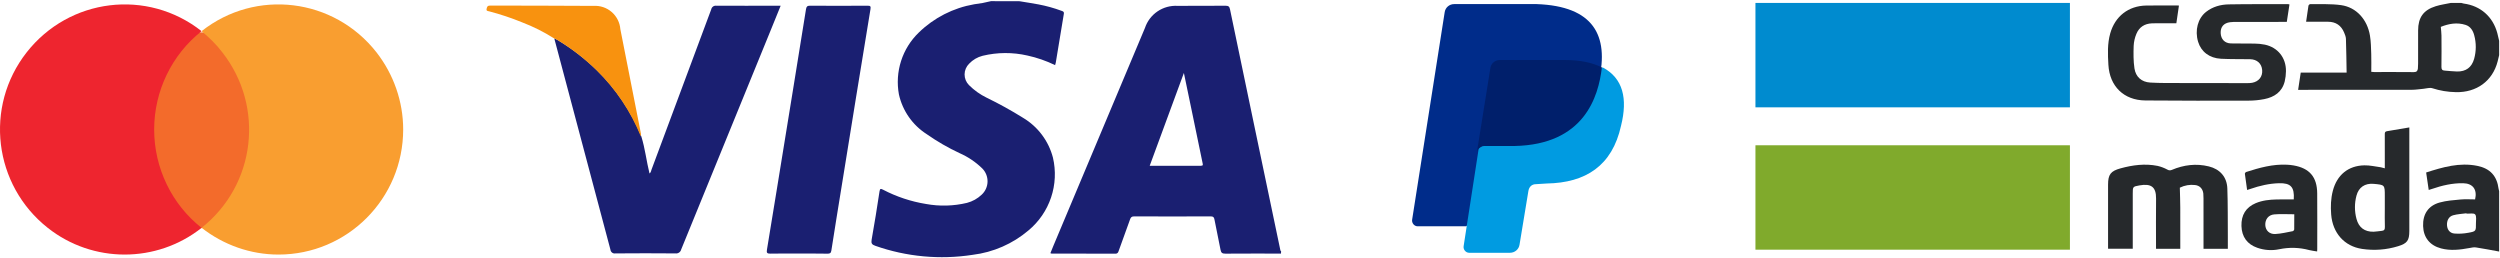
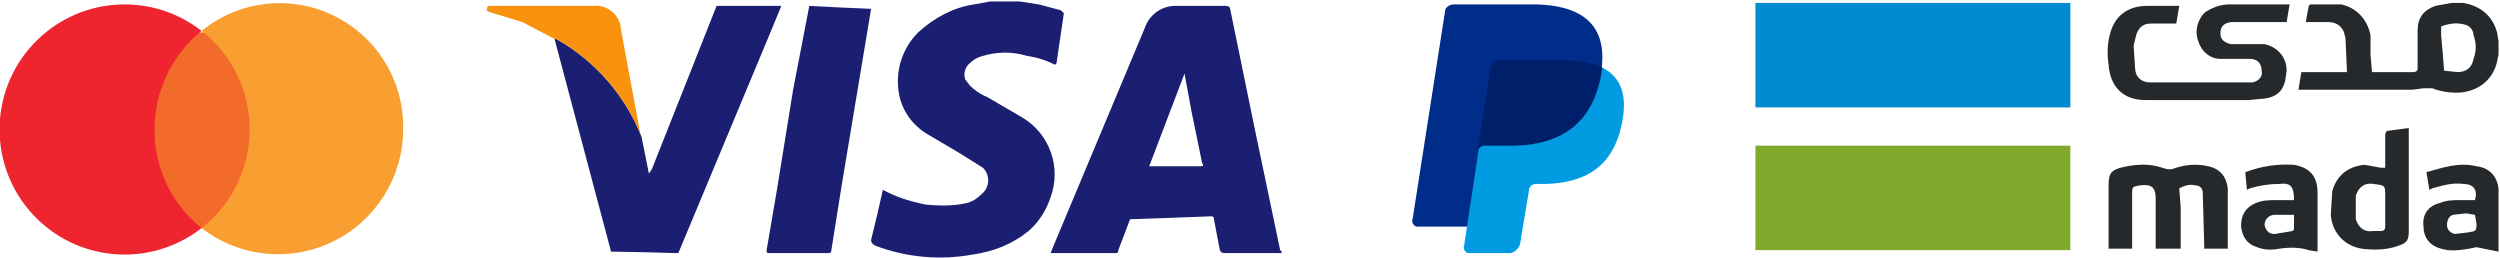
- <svg xmlns="http://www.w3.org/2000/svg" width="1699" height="175" xml:space="preserve" overflow="hidden">
+ <svg xmlns="http://www.w3.org/2000/svg" xml:space="preserve" overflow="hidden" viewBox="0 0 1699 175">
  <defs>
-     <clipPath id="clip0">
-       <rect x="2685" y="406" width="1699" height="175" />
+     <clipPath id="a">
+       <path d="M2685 406h1699v175H2685z" />
    </clipPath>
-     <clipPath id="clip1">
-       <rect x="3877" y="408" width="507" height="170" />
+     <clipPath id="b">
+       <path d="M3877 408h507v170h-507z" />
    </clipPath>
-     <clipPath id="clip2">
-       <rect x="3877" y="408" width="507" height="170" />
+     <clipPath id="c">
+       <path d="M3877 408h507v170h-507z" />
    </clipPath>
-     <clipPath id="clip3">
-       <rect x="3877" y="408" width="507" height="170" />
+     <clipPath id="d">
+       <path d="M3877 408h507v170h-507z" />
    </clipPath>
  </defs>
-   <g clip-path="url(#clip0)" transform="translate(-2685 -406)">
-     <path d="M2785 428 2860 428 2860 561 2785 561Z" fill="#F36B2B" fill-rule="evenodd" />
-     <path d="M2789.77 494.021C2789.77 467.936 2801.69 443.21 2822 427.179 2785.17 398.105 2732.09 404.626 2703.12 441.58 2674.14 478.533 2680.64 531.789 2717.47 560.863 2748.07 585.046 2791.4 585.046 2822 560.863 2801.69 544.832 2789.77 520.106 2789.77 494.021" fill="#EE252F" fill-rule="evenodd" />
-     <path d="M2959 493.987C2959 540.975 2921.09 579 2874.25 579 2855.3 579 2836.89 572.482 2822 560.802 2858.82 531.74 2865.05 478.505 2836.08 441.567 2832.02 436.135 2827.14 431.517 2822 427.171 2858.82 398.11 2911.89 404.628 2940.86 441.567 2952.5 456.505 2959 474.974 2959 493.987" fill="#F99E30" fill-rule="evenodd" />
-     <path d="M3555.55 578.331C3542.96 578.331 3530.36 578.28 3517.76 578.381 3515.65 578.381 3514.86 577.839 3514.47 575.741 3513.21 568.882 3511.63 562.085 3510.37 555.268 3510.06 553.64 3509.58 553.046 3507.82 553.056 3490.46 553.125 3473.09 553.125 3455.73 553.056 3454.02 553.056 3453.47 553.732 3452.96 555.165 3450.47 562.249 3447.83 569.302 3445.31 576.355 3444.92 577.429 3444.69 578.402 3443.03 578.402 3428.54 578.321 3414.07 578.351 3399.58 578.331 3399.33 578.266 3399.08 578.171 3398.85 578.044 3399.51 576.417 3400.16 574.778 3400.84 573.15 3421.62 523.777 3442.37 474.393 3463.11 424.998 3464.64 420.411 3467.64 416.454 3471.64 413.739 3475.65 411.024 3480.44 409.703 3485.28 409.981 3496.17 409.981 3507.05 409.981 3517.94 409.899 3519.89 409.899 3520.53 410.513 3520.91 412.315 3526.13 437.565 3531.39 462.774 3536.69 487.943 3542.85 517.349 3549.01 546.758 3555.16 576.17 3555.16 576.385 3555.47 576.549 3555.64 576.734L3555.55 578.331ZM3489.57 455.575 3466.34 518.662 3501.01 518.662C3502.77 518.662 3502.52 517.956 3502.26 516.727 3499.9 505.529 3497.61 494.33 3495.3 483.121 3493.43 474.154 3491.52 465.146 3489.57 455.575ZM3377.91 406.839C3382.2 407.555 3386.5 408.2 3390.77 408.998 3396.06 410.001 3401.26 411.442 3406.31 413.308 3407.34 413.686 3408.25 413.881 3407.98 415.457 3406.1 426.482 3404.34 437.527 3402.51 448.552 3402.42 449.074 3402.24 449.576 3402.05 450.262 3396.06 447.35 3389.75 445.161 3383.24 443.741 3373.21 441.438 3362.79 441.498 3352.78 443.915 3349.28 444.798 3346.09 446.667 3343.61 449.3 3342.65 450.244 3341.88 451.37 3341.35 452.613 3340.82 453.856 3340.54 455.191 3340.53 456.541 3340.52 457.891 3340.78 459.23 3341.29 460.48 3341.8 461.73 3342.55 462.867 3343.51 463.825 3347 467.325 3351.06 470.218 3355.51 472.382 3363.99 476.501 3372.24 481.063 3380.23 486.048 3390.32 492.052 3397.63 501.78 3400.58 513.124 3402.68 522.091 3402.24 531.463 3399.31 540.194 3396.37 548.926 3391.07 556.672 3383.98 562.566 3373.23 571.697 3360.03 577.475 3346.01 579.18 3323.79 582.624 3301.05 580.514 3279.83 573.038 3277.52 572.25 3276.93 571.329 3277.37 568.851 3279.32 557.929 3281.08 546.976 3282.73 536.003 3283.04 533.955 3283.69 534.242 3285.07 534.897 3294.23 539.69 3304.11 542.973 3314.32 544.622 3323.55 546.31 3333.03 546.056 3342.16 543.874 3345.91 542.897 3349.36 540.976 3352.16 538.296 3353.38 537.164 3354.37 535.798 3355.05 534.278 3355.73 532.759 3356.11 531.118 3356.14 529.453 3356.17 527.788 3355.87 526.133 3355.25 524.587 3354.63 523.04 3353.7 521.635 3352.53 520.454 3348.08 516.121 3342.9 512.619 3337.21 510.115 3329.4 506.474 3321.92 502.158 3314.86 497.216 3305.2 491.057 3298.38 481.323 3295.9 470.151 3294.51 462.573 3295.02 454.768 3297.37 447.432 3299.73 440.096 3303.87 433.455 3309.43 428.099 3319.72 418.07 3332.82 411.383 3347 408.916 3350.87 408.458 3354.7 407.747 3358.48 406.787L3377.91 406.839ZM3120.87 498.814C3123.42 507.002 3124.33 515.54 3126.41 523.914 3127.43 523.197 3127.43 522.071 3127.82 521.14 3141.37 484.875 3154.89 448.6 3168.37 412.315 3168.53 411.555 3168.97 410.882 3169.6 410.432 3170.23 409.982 3171.02 409.787 3171.79 409.889 3185.46 409.981 3199.13 409.889 3212.83 409.889L3215.54 409.889C3213.2 415.652 3211 421.149 3208.77 426.554 3188.48 476.221 3168.2 525.892 3147.92 575.567 3147.72 576.409 3147.21 577.146 3146.49 577.636 3145.78 578.125 3144.91 578.334 3144.04 578.218 3130.46 578.095 3116.87 578.095 3103.29 578.218 3102.89 578.294 3102.48 578.286 3102.08 578.193 3101.69 578.101 3101.31 577.927 3100.99 577.682 3100.66 577.437 3100.39 577.127 3100.2 576.771 3100 576.415 3099.88 576.023 3099.84 575.618 3087.2 527.916 3074.52 480.227 3061.8 432.552 3061.8 432.378 3061.7 432.214 3061.64 432.04 3062.35 432.399 3063.1 432.696 3063.78 433.065 3073.57 438.918 3082.62 445.899 3090.77 453.865 3103.8 466.622 3114.04 481.924 3120.87 498.814ZM3227.68 578.319C3221.29 578.319 3214.91 578.218 3208.52 578.372 3206.26 578.423 3205.87 577.727 3206.22 575.689 3208.51 562.013 3210.71 548.328 3212.94 534.642 3216.63 511.95 3220.31 489.259 3224 466.568 3226.94 448.47 3229.86 430.365 3232.76 412.254 3233.03 410.606 3233.53 409.868 3235.44 409.878 3248.48 409.974 3261.53 409.974 3274.57 409.878 3276.5 409.878 3276.9 410.227 3276.57 412.254 3270.01 452.149 3263.51 492.071 3257.08 532.021 3254.69 546.771 3252.28 561.512 3249.99 576.273 3249.71 578.013 3249.03 578.413 3247.39 578.392 3240.83 578.269 3234.26 578.319 3227.68 578.319Z" fill="#1A1F71" fill-rule="evenodd" />
-     <path d="M3120.53 498.787C3113.71 481.902 3103.49 466.607 3090.5 453.857 3082.36 445.88 3073.32 438.889 3063.55 433.026 3062.87 432.616 3062.13 432.309 3061.41 432.001 3054.6 427.691 3047.38 424.072 3039.86 421.197 3032.56 418.208 3025.08 415.705 3017.45 413.703 3016.6 413.478 3015.33 413.58 3015.7 411.971 3016 410.669 3016.25 409.777 3018.04 409.787 3041.47 409.9 3064.88 409.787 3088.31 410.003 3092.83 409.702 3097.28 411.196 3100.7 414.159 3104.12 417.122 3106.24 421.315 3106.59 425.83 3111.12 449.11 3115.76 472.381 3120.35 495.651 3120.66 496.666 3120.72 497.742 3120.53 498.787Z" fill="#F8920F" fill-rule="evenodd" />
-     <path d="M3771.8 460.569 3681.52 559.785 3648.38 559.785C3646.09 559.785 3644.25 557.475 3644.71 555.148L3666.8 414.345C3667.25 411.095 3670.01 408.785 3673.23 408.785L3729.35 408.785C3767.98 410.171 3778.56 430.085 3771.67 460.658Z" fill="#002C8A" fill-rule="evenodd" />
-     <path d="M3774.16 451.785C3788.05 459.168 3791.28 473.01 3786.65 491.484 3780.65 518.707 3762.58 530.242 3736.19 530.704L3728.79 531.165C3726 531.165 3724.15 533.011 3723.7 535.779L3717.68 572.248C3717.21 575.478 3714.42 577.785 3711.19 577.785L3683.4 577.785C3681.1 577.785 3679.24 575.478 3679.7 573.171L3689.89 507.172C3690.35 504.865 3774.16 451.785 3774.16 451.785Z" fill="#009BE1" fill-rule="evenodd" />
-     <path d="M3688.64 509.788 3697.93 451.811C3698.55 448.993 3701.03 446.928 3703.97 446.788L3748.56 446.788C3759.24 446.788 3767.14 448.608 3773.64 451.811 3771.32 471.901 3761.56 504.311 3714.19 505.221L3693.75 505.221C3691.42 505.221 3689.1 507.041 3688.64 509.788Z" fill="#001F6B" fill-rule="evenodd" />
-     <g clip-path="url(#clip1)">
-       <g clip-path="url(#clip2)">
-         <g clip-path="url(#clip3)">
-           <path d="M505.42 35.409C505.082 36.824 504.755 38.243 504.392 39.654 500.997 52.873 490.139 60.864 475.927 60.502 470.519 60.403 465.155 59.508 460.006 57.848 458.252 57.272 456.044 58.046 454.048 58.219 451.401 58.449 448.758 58.899 446.113 58.904 421.25 58.957 396.387 58.968 371.524 58.935L368.807 58.935C369.429 54.83 370.012 50.967 370.578 47.231L401.802 47.231C401.608 47.467 401.764 47.366 401.762 47.267 401.634 39.627 401.551 31.985 401.299 24.345 401.252 22.923 400.64 21.475 400.083 20.124 398.081 15.267 394.421 12.777 389.139 12.758 384.994 12.742 380.851 12.752 376.708 12.751L374.23 12.751C374.779 8.903 375.245 5.37 375.831 1.857 376.022 1.322 376.475 0.922 377.03 0.797 384.042 0.928 391.14 0.517 398.041 1.493 408.376 2.954 415.834 11.215 417.636 22.226 418.299 26.288 418.35 30.463 418.493 34.594 418.629 38.582 418.522 42.575 418.522 46.722 419.269 46.779 419.873 46.863 420.477 46.864 429.468 46.872 438.458 46.815 447.447 46.915 449.3 46.936 450.004 46.123 450.193 44.55 450.308 43.432 450.358 42.309 450.343 41.185 450.355 33.67 450.338 26.155 450.352 18.64 450.368 9.893 453.94 4.83 462.305 2.226 465.626 1.191 469.125 0.725 472.543 0L479.708 0C480.235 0.17 480.772 0.308 481.316 0.413 492.763 1.946 501.118 9.248 504.165 20.432 504.64 22.177 505.005 23.952 505.422 25.713L505.42 35.409ZM465.77 16.221C465.946 18.421 466.21 20.281 466.222 22.144 466.273 29.229 466.308 36.316 466.198 43.4 466.17 45.144 466.793 45.786 468.389 45.89 471.186 46.077 473.976 46.444 476.775 46.499 482.831 46.616 486.793 43.725 488.426 37.911 489.892 32.677 489.909 27.144 488.474 21.901 487.632 18.721 485.901 15.954 482.652 14.902 476.79 13.007 471.092 14.097 465.77 16.224L465.77 16.221Z" fill="#26292C" transform="matrix(1 0 0 1.00198 3878 408)" />
-           <path d="M362.919 1.026C362.316 4.969 361.735 8.777 361.108 12.858L358.591 12.858C348.054 12.858 337.516 12.861 326.979 12.867 325.505 12.845 324.03 12.913 322.564 13.07 318.257 13.608 315.974 16.297 316.169 20.471 316.365 24.603 318.943 27.342 323.106 27.456 328.44 27.604 333.784 27.448 339.12 27.565 341.504 27.582 343.881 27.825 346.221 28.29 355.054 30.183 360.663 37.249 360.533 46.297 360.519 48.612 360.241 50.917 359.706 53.17 357.912 60.402 352.622 63.887 345.77 65.236 342.258 65.919 338.689 66.265 335.11 66.269 311.719 66.318 288.325 66.368 264.935 66.142 250.347 66.001 240.695 56.525 239.867 41.986 239.459 34.836 239.126 27.66 241.118 20.641 244.413 9.041 253.475 1.976 265.555 1.762 272.92 1.631 280.289 1.738 287.814 1.738 287.222 5.774 286.655 9.642 286.049 13.777 283.216 13.777 280.424 13.772 277.633 13.777 274.893 13.785 272.15 13.728 269.414 13.839 264.463 14.04 260.768 16.419 258.894 20.97 257.804 23.55 257.175 26.302 257.039 29.1 256.875 34.197 256.812 39.384 257.574 44.402 258.457 50.203 262.441 53.645 268.27 53.996 275.131 54.41 282.024 54.299 288.906 54.324 304.009 54.378 319.111 54.398 334.215 54.383 335.337 54.41 336.459 54.333 337.566 54.153 342.136 53.299 344.755 49.928 344.374 45.487 344 41.087 340.855 38.242 336.156 38.163 329.556 38.05 322.945 38.198 316.356 37.856 308.539 37.451 302.875 33.053 300.838 26.357 298.48 18.603 300.636 10.435 306.279 6.037 310.781 2.528 316.112 1.077 321.637 0.977 335.119 0.733 348.608 0.846 362.095 0.822 362.376 0.864 362.652 0.932 362.919 1.026Z" fill="#26292C" transform="matrix(1 0 0 1.00198 3878 408)" />
-           <path d="M213.718 0 0 0 0 70.818 213.718 70.818 213.718 0Z" fill="#008BCF" transform="matrix(1 0 0 1.00198 3878 408)" />
-           <path d="M213.718 96.536 0 96.536 0 167.354 213.718 167.354 213.718 96.536Z" fill="#80AA2C" transform="matrix(1 0 0 1.00198 3878 408)" />
-           <path d="M505.42 168.613C500.179 167.665 494.949 166.627 489.685 165.824 488.224 165.598 486.636 165.968 485.139 166.244 478.751 167.425 472.372 168.185 465.952 166.491 458.33 164.478 454 159.116 453.741 151.352 453.471 143.302 457.188 137.537 464.966 135.363 469.566 134.077 474.462 133.748 479.256 133.304 482.517 133.002 485.827 133.248 489.077 133.248 490.653 126.569 487.574 122.396 480.936 122.28 473.625 122.152 466.604 123.799 459.732 126.164 459.08 126.391 458.416 126.576 457.557 126.843 456.967 122.846 456.398 118.995 455.808 114.997 467.167 111.354 478.454 108.077 490.484 110.479 499.264 112.233 503.922 117.287 505.046 126.106 505.143 126.652 505.267 127.193 505.42 127.726L505.42 168.613ZM483.265 142.912 483.213 142.655C480.185 143.079 477.071 143.196 474.153 144.013 471.129 144.859 469.724 147.702 469.999 151.001 470.233 153.826 471.914 156.116 474.964 156.398 478.147 156.648 481.35 156.474 484.486 155.877 489.702 154.948 489.704 154.767 489.655 149.418 489.635 147.349 490.173 144.614 489.092 143.413 488.138 142.355 485.282 143.012 483.265 142.912Z" fill="#26292C" transform="matrix(1 0 0 1.00198 3878 408)" />
-           <path d="M321.04 166.771 304.508 166.771 304.508 164.183C304.508 153.646 304.505 143.108 304.502 132.57 304.523 131.446 304.477 130.322 304.365 129.204 303.983 126.015 301.918 123.849 298.808 123.513 295.243 123.077 291.628 123.696 288.411 125.295 288.52 129.937 288.688 134.313 288.711 138.692 288.759 147.262 288.725 155.833 288.725 164.404L288.725 166.775 272.231 166.775 272.231 164.35C272.231 153.812 272.131 143.273 272.262 132.737 272.364 124.533 268.688 122.4 261.006 123.749 256.399 124.558 256.421 124.677 256.421 129.286L256.421 166.698 239.64 166.698 239.64 164.159C239.64 150.529 239.64 136.9 239.64 123.272 239.645 116.361 241.399 114.026 248.096 112.193 256.375 109.929 264.768 108.819 273.288 110.517 275.601 111.056 277.834 111.9 279.927 113.028 280.847 113.614 282.003 113.69 282.992 113.229 291.109 109.812 299.495 108.761 308.116 110.868 315.681 112.716 320.419 118.036 320.698 125.8 321.086 136.605 320.956 147.428 321.037 158.243 321.059 161.041 321.04 163.838 321.04 166.771Z" fill="#26292C" transform="matrix(1 0 0 1.00198 3878 408)" />
-           <path d="M427.716 112.166 427.716 109.706C427.716 102.824 427.733 95.943 427.702 89.062 427.696 87.961 427.84 87.202 429.146 86.993 434.127 86.195 439.098 85.327 444.383 84.432L444.383 86.803C444.383 109.413 444.381 132.024 444.378 154.634 444.378 161.109 442.958 163.087 436.788 164.984 428.843 167.442 420.443 168.07 412.22 166.822 400.231 165.037 392.214 156.012 391.258 143.421 390.847 138.013 391.015 132.631 392.42 127.327 395.238 116.687 402.817 110.37 413.801 110.147 417.53 110.071 421.282 110.965 425.019 111.46 425.931 111.643 426.831 111.878 427.716 112.166ZM427.716 139.107 427.716 130.9C427.716 123.377 427.716 123.377 420.109 122.702 414.228 122.181 409.944 125.032 408.449 130.72 407.068 135.9 407.08 141.354 408.486 146.527 410.05 152.348 414.037 155.288 420.063 155.175 421.874 155.143 423.674 154.741 425.486 154.603 427.194 154.471 427.829 153.761 427.765 151.943 427.613 147.666 427.716 143.384 427.716 139.105L427.716 139.107Z" fill="#26292C" transform="matrix(1 0 0 1.00198 3878 408)" />
-           <path d="M365.849 133.265C366.393 124.832 363.793 122.054 355.75 122.279 349.1 122.466 342.688 123.962 336.419 126.128 335.766 126.354 335.102 126.551 334.138 126.859 333.598 123.089 333.049 119.444 332.601 115.785 332.686 115.292 333.011 114.873 333.466 114.669 342.513 111.765 351.635 109.221 361.284 109.719 362.758 109.79 364.225 109.95 365.68 110.196 376.542 112.077 381.683 118.034 381.772 129.132 381.874 141.777 381.798 154.424 381.797 167.069 381.797 167.486 381.754 167.902 381.717 168.556 379.866 168.24 378.077 168.059 376.354 167.621 369.714 165.832 362.747 165.634 356.015 167.041 351.028 168.089 345.848 167.747 341.041 166.051 334.205 163.691 330.505 158.602 330.291 151.3 330.07 143.853 333.311 138.619 339.969 135.812 344.509 133.898 349.332 133.403 354.191 133.286 358.036 133.191 361.884 133.265 365.849 133.265ZM366.189 143.332C361.378 143.332 356.946 143.043 352.573 143.417 348.582 143.757 346.302 146.87 346.495 150.695 346.676 154.241 349.243 156.921 353.259 156.725 357.276 156.529 361.256 155.52 365.238 154.782 365.712 154.585 366.054 154.161 366.148 153.655 366.221 150.228 366.192 146.798 366.192 143.332L366.189 143.332Z" fill="#26292C" transform="matrix(1 0 0 1.00198 3878 408)" />
+   <g clip-path="url(#a)" transform="translate(-2685 -406)">
+     <path fill="#F36B2B" fill-rule="evenodd" d="M2785 428h75v133h-75Z" />
+     <path fill="#EE252F" fill-rule="evenodd" d="M2790 494c0-26 12-51 32-67a85 85 0 1 0 0 134 85 85 0 0 1-32-67" />
+     <path fill="#F99E30" fill-rule="evenodd" d="M2959 494a85 85 0 0 1-137 67 85 85 0 0 0 0-134 84 84 0 0 1 137 67" />
+     <path fill="#1A1F71" fill-rule="evenodd" d="M3556 578h-38c-2 0-3 0-4-2l-4-21c0-1 0-2-2-2a6554 6554 0 0 1-55 2l-8 21c0 1 0 2-2 2h-44l2-5 62-148a22 22 0 0 1 22-15h33c2 0 3 1 3 2a20974 20974 0 0 0 34 164l1 1v1Zm-66-122-24 63h35c2 0 2-1 1-2l-7-34-5-27Zm-112-49 13 2 15 4 2 2-5 34-1 1c-6-3-12-5-19-6-10-3-20-3-30 0-4 1-7 3-9 5a10 10 0 0 0-3 11l3 4c3 3 7 6 12 8l24 14a45 45 0 0 1 19 54c-3 9-8 17-15 23-11 9-24 14-38 16-22 4-45 2-66-6-2-1-3-2-3-4a1213 1213 0 0 0 8-34c9 5 19 8 29 10 10 1 19 1 28-1 4-1 7-3 10-6a12 12 0 0 0 1-18l-16-10-22-13c-10-6-17-16-19-27a47 47 0 0 1 13-42c11-10 24-17 38-19l11-2h20Zm-257 92 5 25 2-3a61944 61944 0 0 0 44-111h44l-7 17a703118 703118 0 0 0-63 151h-2a2250 2250 0 0 0-44-1v-1l-38-143v-1l2 1a132 132 0 0 1 57 66Zm107 79h-19c-3 0-3 0-3-2l7-41 11-68a24276 24276 0 0 0 11-57 2658 2658 0 0 0 42 2l-20 120-7 44c0 2-1 2-3 2h-19Z" />
+     <path fill="#F8920F" fill-rule="evenodd" d="M3121 499a132 132 0 0 0-57-66l-3-1-21-11-23-7c0-1-2 0-1-2 0-1 0-2 2-2h70a17 17 0 0 1 19 16l13 70 1 3Z" />
+     <path fill="#002C8A" fill-rule="evenodd" d="m3772 461-90 99h-34c-2 0-4-3-3-5l22-141c0-3 3-5 6-5h56c39 1 50 21 43 52Z" />
+     <path fill="#009BE1" fill-rule="evenodd" d="M3774 452c14 7 17 21 13 39-6 28-24 39-51 40h-7c-3 0-5 2-5 5l-6 36c-1 3-4 6-7 6h-28c-2 0-4-3-3-5l10-66c0-2 84-55 84-55Z" />
+     <path fill="#001F6B" fill-rule="evenodd" d="m3689 510 9-58c1-3 3-5 6-5h45c10 0 18 2 25 5-3 20-12 52-60 53h-20c-3 0-5 2-5 5Z" />
+     <g clip-path="url(#b)">
+       <g clip-path="url(#c)">
+         <g clip-path="url(#d)">
+           <path fill="#26292C" d="m4383 443-1 5c-3 13-14 21-28 21-5 0-11-1-16-3h-6l-8 1h-77l2-12h31c0 1 0 0 0 0l-1-23-1-4c-2-5-6-7-11-7h-15l2-11 1-1h21c10 2 18 10 20 21v13l1 12h28c2 0 3-1 3-2v-26c0-9 4-14 12-17l11-2h8c12 2 20 9 23 20l1 6v9Zm-39-19v6a939 939 0 0 1 2 24l9 1c6 0 10-3 11-9 2-5 2-11 0-16 0-3-2-6-5-7-6-2-12-1-17 1Zm-103-15-2 12h-2a54500 54500 0 0 0-36 0c-5 1-7 3-7 8 0 4 3 6 7 7h23c9 2 15 9 15 18l-1 7c-2 8-7 11-14 12l-11 1h-70c-15 0-24-9-25-24-1-7-1-14 1-21 3-12 12-19 25-19h22l-2 12h-17c-5 0-8 2-10 7l-2 8 1 15c0 6 4 10 10 10h21a9999 9999 0 0 0 49 0c4-1 7-4 6-8 0-5-3-8-8-8h-20c-7 0-13-5-15-12-3-7 0-16 5-20 5-3 10-5 16-5h41Z" />
+           <path fill="#008BCF" d="M4092 408h-214v71h214v-71Z" />
+           <path fill="#80AA2C" d="M4092 505h-214v71h214v-71Z" />
+           <path fill="#26292C" d="m4383 577-15-3-5 1c-6 1-13 2-19 0-8-2-12-8-12-15-1-8 3-14 11-16 5-2 9-2 14-2h10c2-7-1-11-8-11-7-1-14 1-21 3l-2 1-2-12c11-3 22-7 34-4 9 1 14 7 15 15v43Zm-22-26-9 1c-3 1-4 4-4 7s2 5 5 6l9-1c6-1 6-1 6-6l-1-6-6-1Zm-162 24h-16v-2a111490 111490 0 0 0-1-36c0-3-2-5-5-5-4-1-7 0-11 2l1 13v28h-17v-34c0-8-3-10-11-9-5 1-5 1-5 6v37h-16v-43c0-7 1-10 8-12 8-2 17-3 25-1l7 2h3c8-3 16-4 25-2 8 2 12 7 13 15v41Zm107-55v-23l1-2 15-2v70c0 6-1 8-7 10-8 3-17 3-25 2-12-2-20-11-21-23l1-16c3-11 11-17 22-18l11 2h3Zm0 27v-8c0-7 0-7-8-8-6-1-10 2-12 8v16c2 6 6 9 12 8h5c2 0 3-1 3-3v-13Zm-62-5c0-9-2-12-10-11-7 0-13 1-20 3l-2 1-1-11v-1a78 78 0 0 1 33-5c11 2 16 8 16 19v40l-6-1c-6-2-13-2-20-1-5 1-10 1-15-1-7-2-10-7-11-14 0-8 3-13 10-16 5-2 9-2 14-2h12Zm0 10h-13c-4 0-7 3-7 7 1 4 3 6 7 6l12-2 1-1v-10Z" />
        </g>
      </g>
    </g>
  </g>
</svg>
